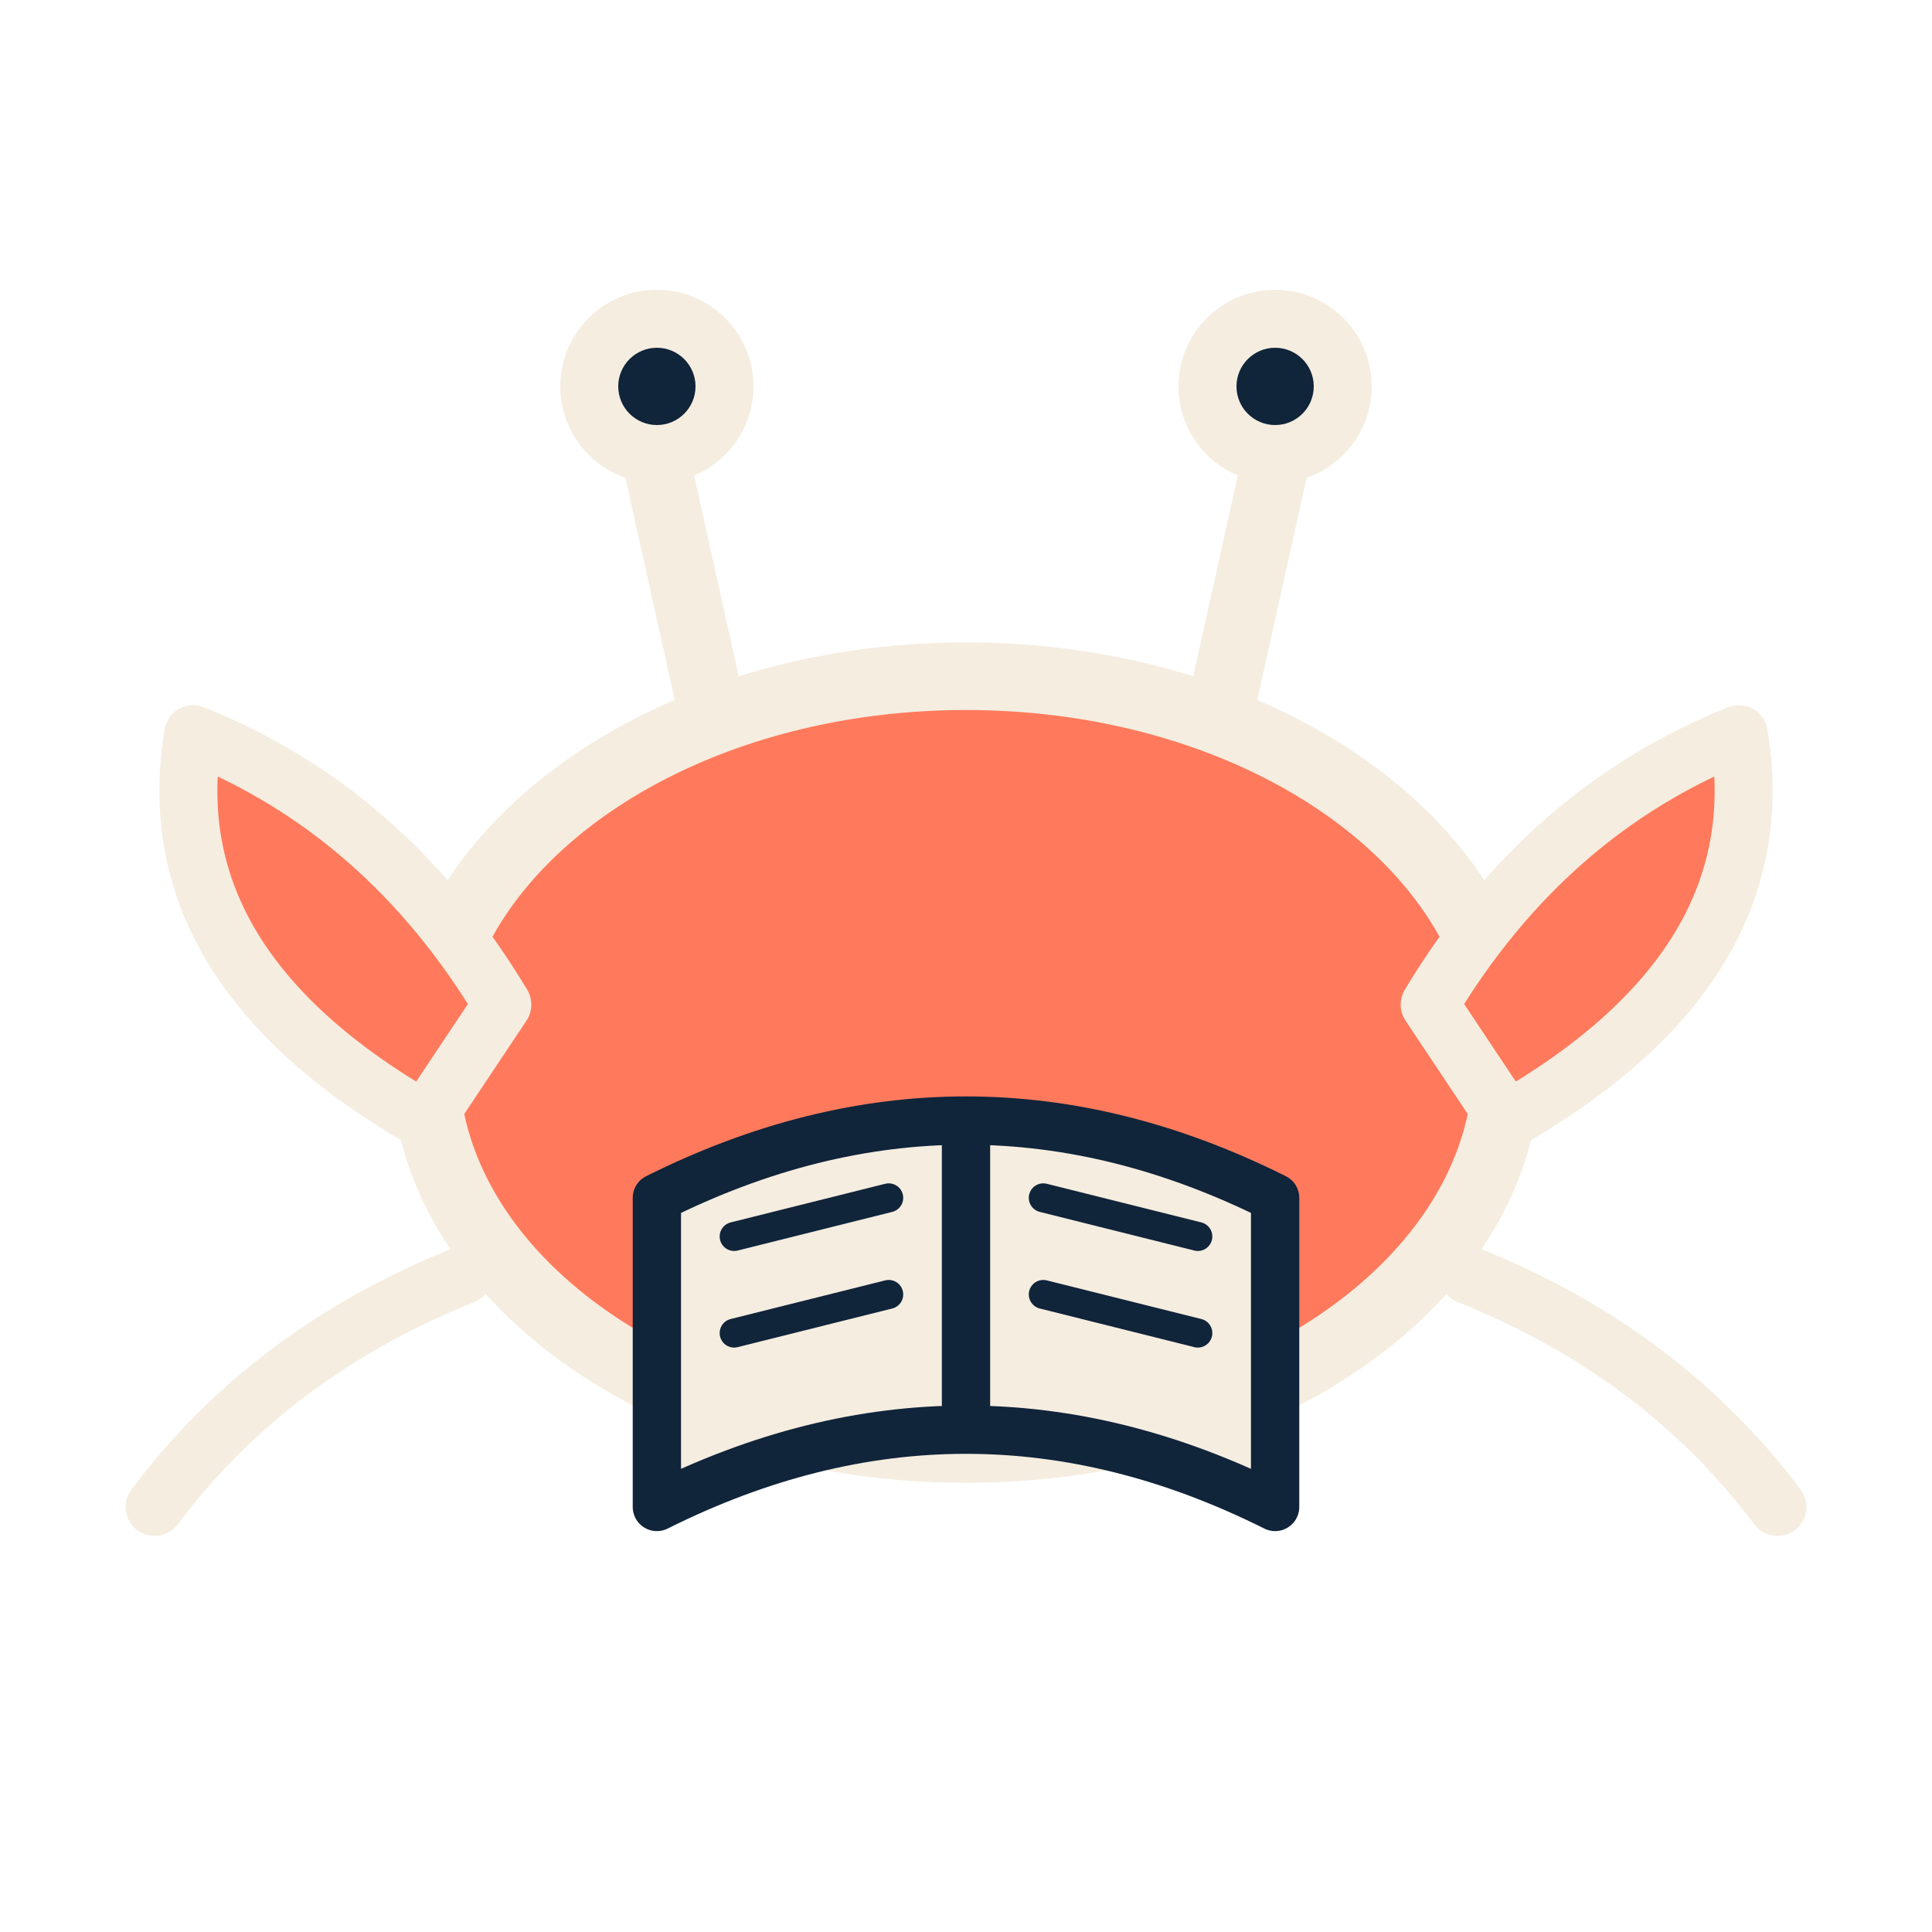
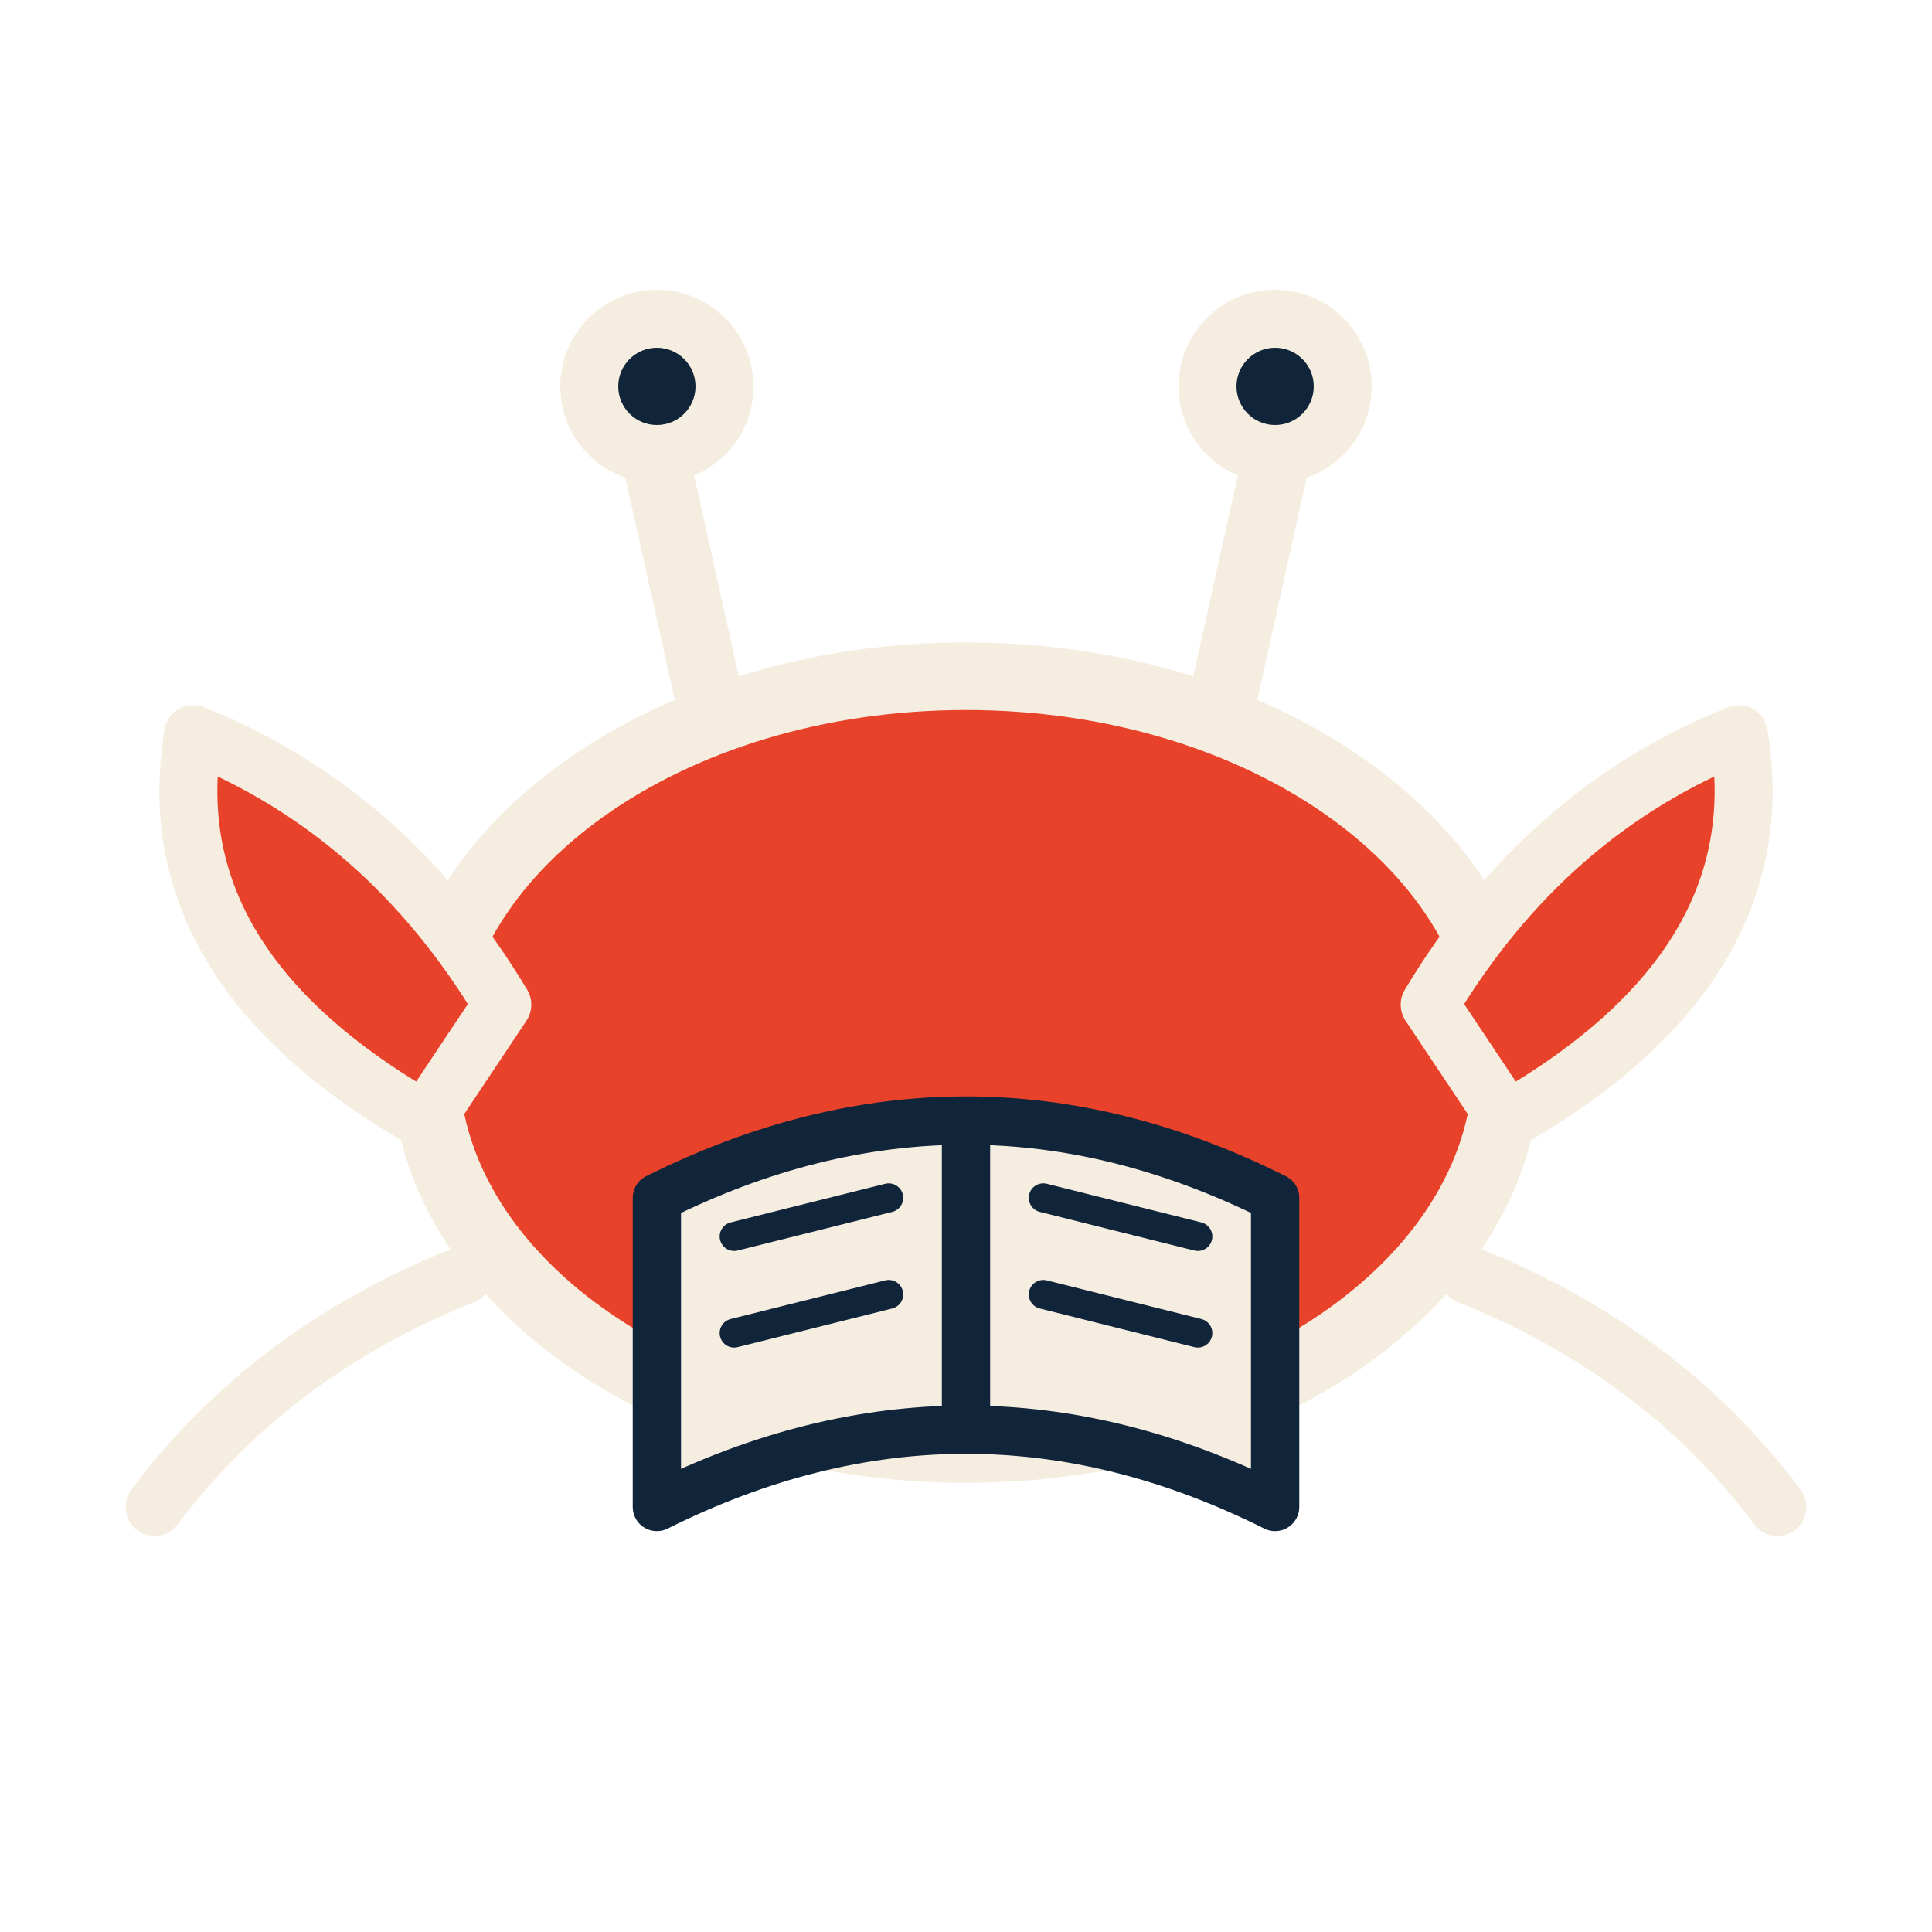
<svg xmlns="http://www.w3.org/2000/svg" viewBox="0 0 100 100" role="img" aria-label="Crab reading a book">
  <g stroke="#F5EDE0" stroke-width="3.5" stroke-linecap="round" stroke-linejoin="round" fill="none">
    <line x1="38" y1="42" x2="34" y2="24" />
    <line x1="62" y1="42" x2="66" y2="24" />
  </g>
  <circle cx="34" cy="20" r="5" fill="#F5EDE0" />
  <circle cx="66" cy="20" r="5" fill="#F5EDE0" />
  <circle cx="34" cy="20" r="2" fill="#10243A" />
  <circle cx="66" cy="20" r="2" fill="#10243A" />
-   <ellipse cx="50" cy="55" rx="28" ry="20" fill="#FF7A5C" stroke="#F5EDE0" stroke-width="3.5" />
-   <path d="M22 58 Q8 50 10 38 Q20 42 26 52 Z" fill="#FF7A5C" stroke="#F5EDE0" stroke-width="3" stroke-linejoin="round" />
-   <path d="M78 58 Q92 50 90 38 Q80 42 74 52 Z" fill="#FF7A5C" stroke="#F5EDE0" stroke-width="3" stroke-linejoin="round" />
+   <ellipse cx="50" cy="55" rx="28" ry="20" fill="#E8432A" stroke="#F5EDE0" stroke-width="3.5" />
+   <path d="M22 58 Q8 50 10 38 Q20 42 26 52 Z" fill="#E8432A" stroke="#F5EDE0" stroke-width="3" stroke-linejoin="round" />
+   <path d="M78 58 Q92 50 90 38 Q80 42 74 52 Z" fill="#E8432A" stroke="#F5EDE0" stroke-width="3" stroke-linejoin="round" />
  <g stroke="#F5EDE0" stroke-width="3" stroke-linecap="round" fill="none">
    <path d="M24 66 Q14 70 8 78" />
    <path d="M76 66 Q86 70 92 78" />
  </g>
  <path d="M34 62 Q50 54 66 62 L66 78 Q50 70 34 78 Z" fill="#F5EDE0" stroke="#10243A" stroke-width="2.5" stroke-linejoin="round" />
  <line x1="50" y1="58" x2="50" y2="74" stroke="#10243A" stroke-width="2.5" />
  <g stroke="#10243A" stroke-width="1.5" stroke-linecap="round">
    <line x1="38" y1="64" x2="46" y2="62" />
    <line x1="38" y1="69" x2="46" y2="67" />
    <line x1="54" y1="62" x2="62" y2="64" />
    <line x1="54" y1="67" x2="62" y2="69" />
  </g>
</svg>
